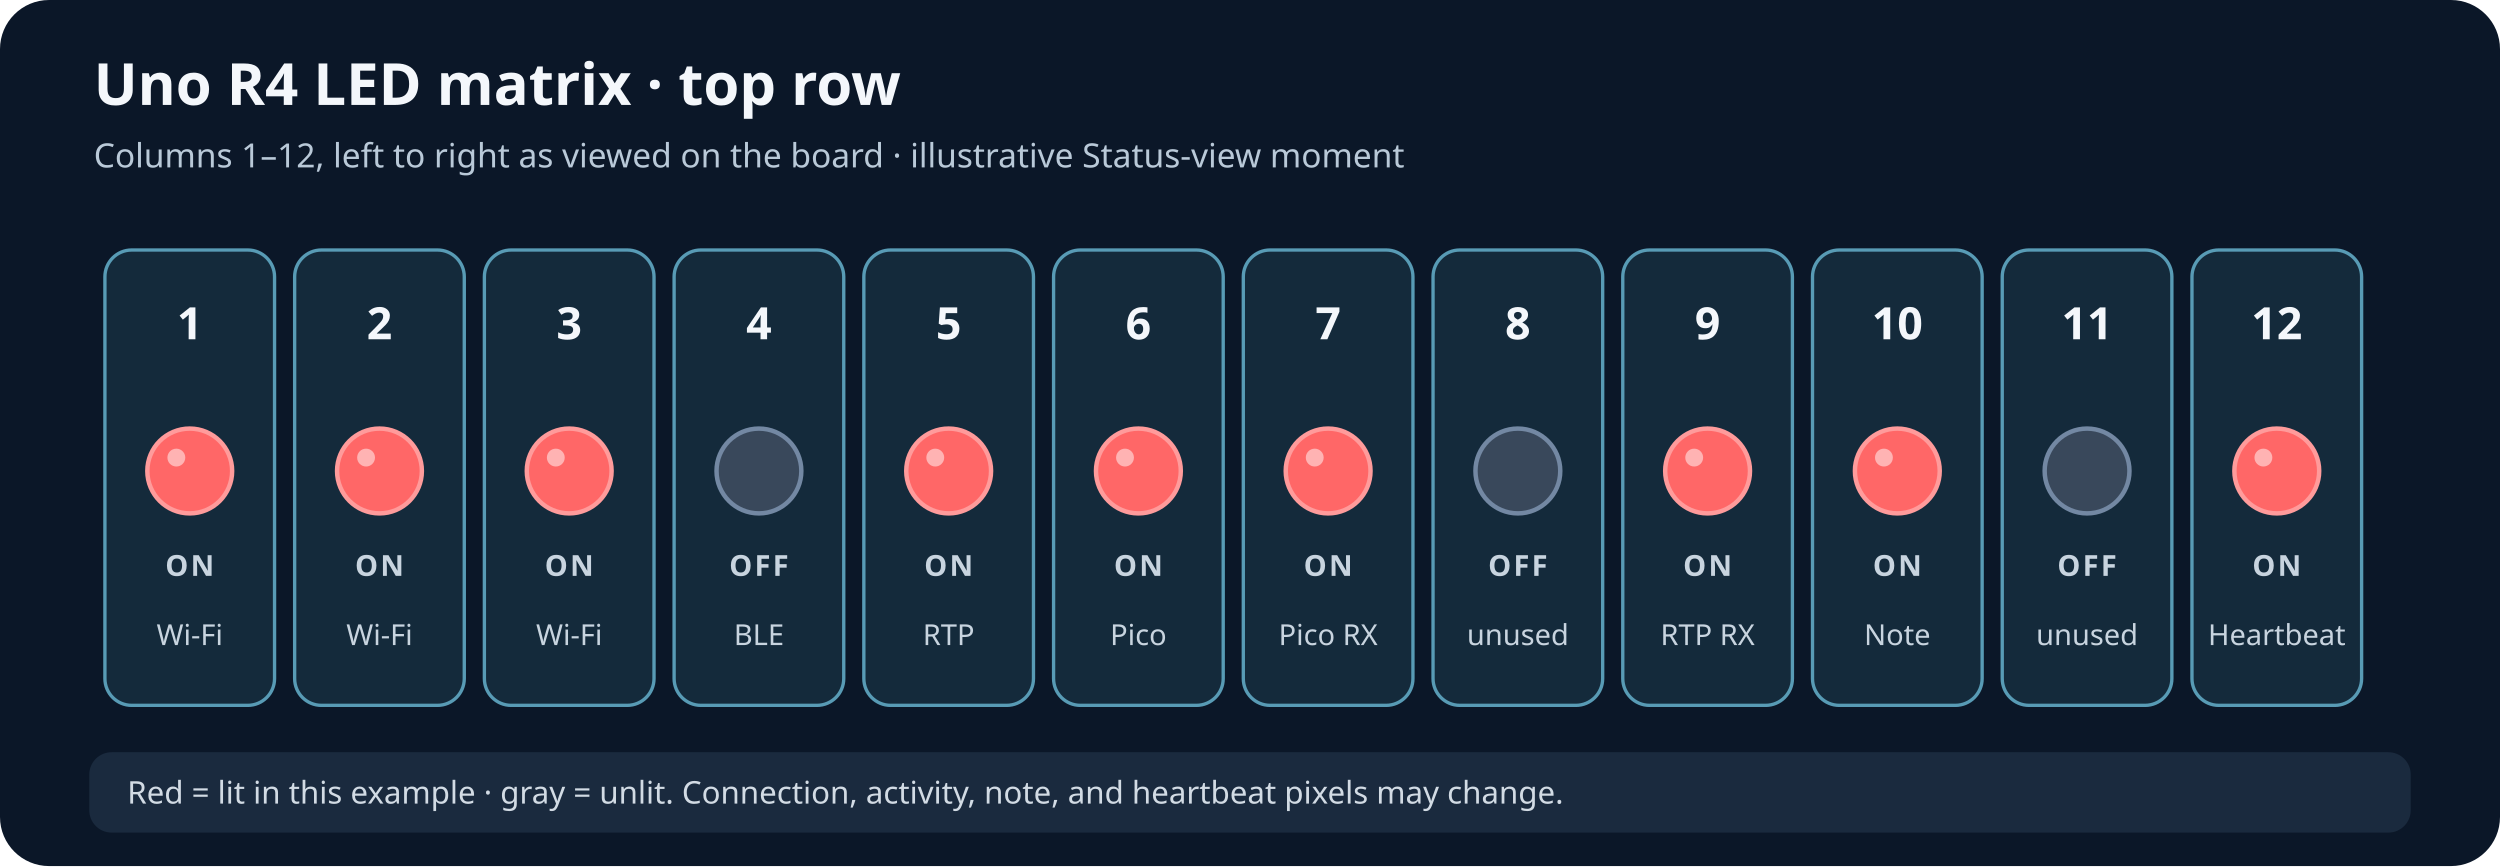
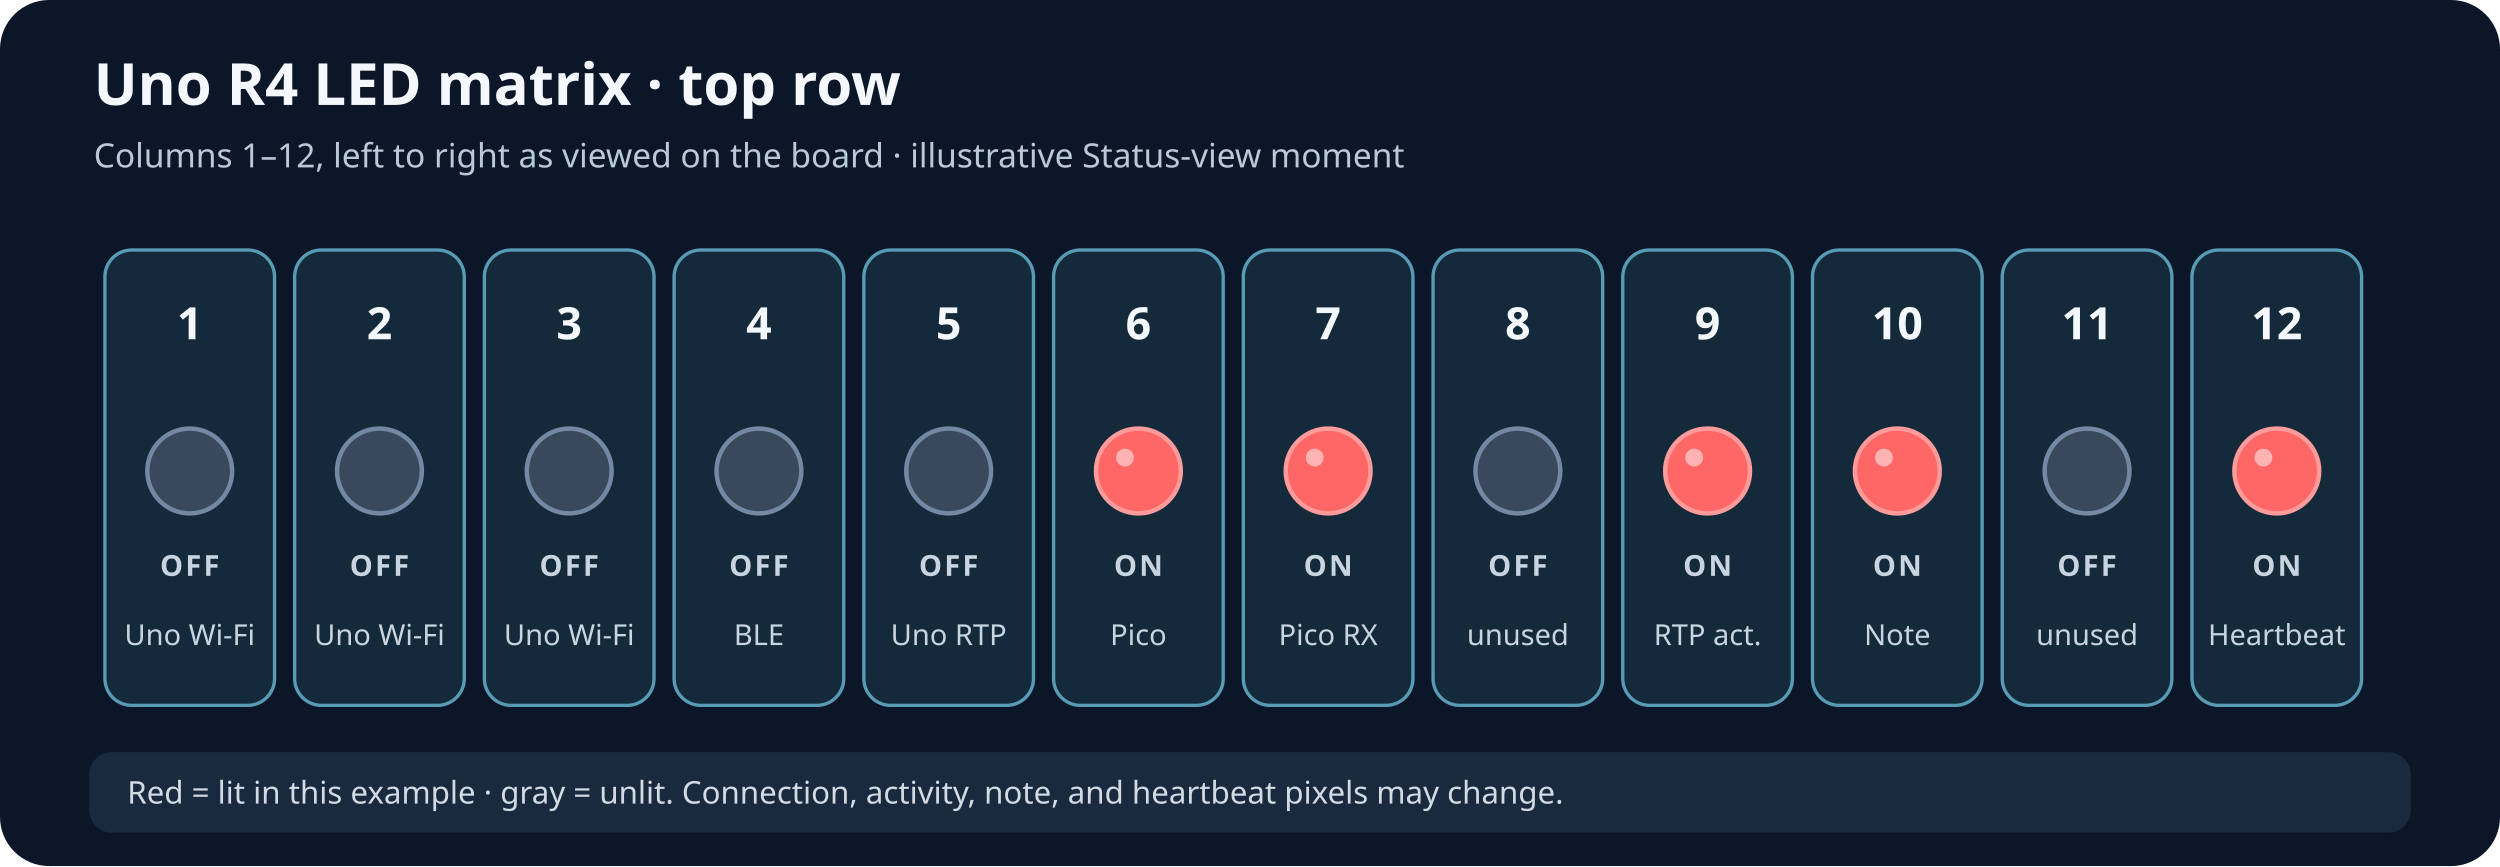
<svg xmlns="http://www.w3.org/2000/svg" width="1120" height="388" viewBox="0 0 1120 388" role="img" aria-labelledby="title desc">
  <style>.head{font:700 26px system-ui,sans-serif;fill:#f4f7fb}.sub{font:15px system-ui,sans-serif;fill:#b9c9d8}.number{font:700 20px system-ui,sans-serif;fill:#f4f7fb}.state{font:700 13px system-ui,sans-serif;fill:#c8d4df;letter-spacing:1px}.label{font:13px system-ui,sans-serif;fill:#c8d4df}.foot{font:14px system-ui,sans-serif;fill:#d2dbe4}</style>
  <rect width="1120" height="388" rx="22" fill="#0b1728" />
  <text x="42" y="47" class="head">Uno R4 LED matrix · top row</text>
  <text x="42" y="75" class="sub">Columns 1–12, left to right as viewed on the board · illustrative Status-view moment</text>
  <g transform="translate(47,0)">
    <rect x="0" y="112" width="76" height="204" rx="12" fill="#142a3b" stroke="#589bb5" stroke-width="1.5" />
    <text x="38" y="152" text-anchor="middle" class="number">1</text>
-     <circle cx="38" cy="211" r="19" fill="#ff6767" stroke="#ff9b9b" stroke-width="2" />
-     <circle cx="32" cy="205" r="4" fill="#ffd0d0" opacity=".72" />
-     <text x="38" y="258" text-anchor="middle" class="state">ON</text>
-     <text x="38" y="289" text-anchor="middle" class="label">Wi-Fi</text>
+     <circle cx="38" cy="211" r="19" fill="#39485b" stroke="#7388a3" stroke-width="2" />
+     <text x="38" y="258" text-anchor="middle" class="state">OFF</text>
+     <text x="38" y="289" text-anchor="middle" class="label">Uno Wi-Fi</text>
  </g>
  <g transform="translate(132,0)">
    <rect x="0" y="112" width="76" height="204" rx="12" fill="#142a3b" stroke="#589bb5" stroke-width="1.5" />
    <text x="38" y="152" text-anchor="middle" class="number">2</text>
-     <circle cx="38" cy="211" r="19" fill="#ff6767" stroke="#ff9b9b" stroke-width="2" />
-     <circle cx="32" cy="205" r="4" fill="#ffd0d0" opacity=".72" />
-     <text x="38" y="258" text-anchor="middle" class="state">ON</text>
-     <text x="38" y="289" text-anchor="middle" class="label">Wi-Fi</text>
+     <circle cx="38" cy="211" r="19" fill="#39485b" stroke="#7388a3" stroke-width="2" />
+     <text x="38" y="258" text-anchor="middle" class="state">OFF</text>
+     <text x="38" y="289" text-anchor="middle" class="label">Uno Wi-Fi</text>
  </g>
  <g transform="translate(217,0)">
    <rect x="0" y="112" width="76" height="204" rx="12" fill="#142a3b" stroke="#589bb5" stroke-width="1.5" />
    <text x="38" y="152" text-anchor="middle" class="number">3</text>
-     <circle cx="38" cy="211" r="19" fill="#ff6767" stroke="#ff9b9b" stroke-width="2" />
-     <circle cx="32" cy="205" r="4" fill="#ffd0d0" opacity=".72" />
-     <text x="38" y="258" text-anchor="middle" class="state">ON</text>
-     <text x="38" y="289" text-anchor="middle" class="label">Wi-Fi</text>
+     <circle cx="38" cy="211" r="19" fill="#39485b" stroke="#7388a3" stroke-width="2" />
+     <text x="38" y="258" text-anchor="middle" class="state">OFF</text>
+     <text x="38" y="289" text-anchor="middle" class="label">Uno Wi-Fi</text>
  </g>
  <g transform="translate(302,0)">
    <rect x="0" y="112" width="76" height="204" rx="12" fill="#142a3b" stroke="#589bb5" stroke-width="1.5" />
    <text x="38" y="152" text-anchor="middle" class="number">4</text>
    <circle cx="38" cy="211" r="19" fill="#39485b" stroke="#7388a3" stroke-width="2" />
    <text x="38" y="258" text-anchor="middle" class="state">OFF</text>
    <text x="38" y="289" text-anchor="middle" class="label">BLE</text>
  </g>
  <g transform="translate(387,0)">
    <rect x="0" y="112" width="76" height="204" rx="12" fill="#142a3b" stroke="#589bb5" stroke-width="1.5" />
    <text x="38" y="152" text-anchor="middle" class="number">5</text>
-     <circle cx="38" cy="211" r="19" fill="#ff6767" stroke="#ff9b9b" stroke-width="2" />
-     <circle cx="32" cy="205" r="4" fill="#ffd0d0" opacity=".72" />
-     <text x="38" y="258" text-anchor="middle" class="state">ON</text>
-     <text x="38" y="289" text-anchor="middle" class="label">RTP</text>
+     <circle cx="38" cy="211" r="19" fill="#39485b" stroke="#7388a3" stroke-width="2" />
+     <text x="38" y="258" text-anchor="middle" class="state">OFF</text>
+     <text x="38" y="289" text-anchor="middle" class="label">Uno RTP</text>
  </g>
  <g transform="translate(472,0)">
    <rect x="0" y="112" width="76" height="204" rx="12" fill="#142a3b" stroke="#589bb5" stroke-width="1.5" />
    <text x="38" y="152" text-anchor="middle" class="number">6</text>
    <circle cx="38" cy="211" r="19" fill="#ff6767" stroke="#ff9b9b" stroke-width="2" />
    <circle cx="32" cy="205" r="4" fill="#ffd0d0" opacity=".72" />
    <text x="38" y="258" text-anchor="middle" class="state">ON</text>
    <text x="38" y="289" text-anchor="middle" class="label">Pico</text>
  </g>
  <g transform="translate(557,0)">
    <rect x="0" y="112" width="76" height="204" rx="12" fill="#142a3b" stroke="#589bb5" stroke-width="1.5" />
    <text x="38" y="152" text-anchor="middle" class="number">7</text>
    <circle cx="38" cy="211" r="19" fill="#ff6767" stroke="#ff9b9b" stroke-width="2" />
    <circle cx="32" cy="205" r="4" fill="#ffd0d0" opacity=".72" />
    <text x="38" y="258" text-anchor="middle" class="state">ON</text>
    <text x="38" y="289" text-anchor="middle" class="label">Pico RX</text>
  </g>
  <g transform="translate(642,0)">
    <rect x="0" y="112" width="76" height="204" rx="12" fill="#142a3b" stroke="#589bb5" stroke-width="1.5" />
    <text x="38" y="152" text-anchor="middle" class="number">8</text>
    <circle cx="38" cy="211" r="19" fill="#39485b" stroke="#7388a3" stroke-width="2" />
    <text x="38" y="258" text-anchor="middle" class="state">OFF</text>
    <text x="38" y="289" text-anchor="middle" class="label">unused</text>
  </g>
  <g transform="translate(727,0)">
    <rect x="0" y="112" width="76" height="204" rx="12" fill="#142a3b" stroke="#589bb5" stroke-width="1.5" />
    <text x="38" y="152" text-anchor="middle" class="number">9</text>
    <circle cx="38" cy="211" r="19" fill="#ff6767" stroke="#ff9b9b" stroke-width="2" />
    <circle cx="32" cy="205" r="4" fill="#ffd0d0" opacity=".72" />
    <text x="38" y="258" text-anchor="middle" class="state">ON</text>
-     <text x="38" y="289" text-anchor="middle" class="label">RTP RX</text>
+     <text x="38" y="289" text-anchor="middle" class="label">RTP act.</text>
  </g>
  <g transform="translate(812,0)">
    <rect x="0" y="112" width="76" height="204" rx="12" fill="#142a3b" stroke="#589bb5" stroke-width="1.5" />
    <text x="38" y="152" text-anchor="middle" class="number">10</text>
    <circle cx="38" cy="211" r="19" fill="#ff6767" stroke="#ff9b9b" stroke-width="2" />
    <circle cx="32" cy="205" r="4" fill="#ffd0d0" opacity=".72" />
    <text x="38" y="258" text-anchor="middle" class="state">ON</text>
    <text x="38" y="289" text-anchor="middle" class="label">Note</text>
  </g>
  <g transform="translate(897,0)">
    <rect x="0" y="112" width="76" height="204" rx="12" fill="#142a3b" stroke="#589bb5" stroke-width="1.5" />
    <text x="38" y="152" text-anchor="middle" class="number">11</text>
    <circle cx="38" cy="211" r="19" fill="#39485b" stroke="#7388a3" stroke-width="2" />
    <text x="38" y="258" text-anchor="middle" class="state">OFF</text>
    <text x="38" y="289" text-anchor="middle" class="label">unused</text>
  </g>
  <g transform="translate(982,0)">
    <rect x="0" y="112" width="76" height="204" rx="12" fill="#142a3b" stroke="#589bb5" stroke-width="1.5" />
    <text x="38" y="152" text-anchor="middle" class="number">12</text>
    <circle cx="38" cy="211" r="19" fill="#ff6767" stroke="#ff9b9b" stroke-width="2" />
    <circle cx="32" cy="205" r="4" fill="#ffd0d0" opacity=".72" />
    <text x="38" y="258" text-anchor="middle" class="state">ON</text>
    <text x="38" y="289" text-anchor="middle" class="label">Heartbeat</text>
  </g>
  <rect x="40" y="337" width="1040" height="36" rx="10" fill="#1a2a3e" />
  <text x="57" y="360" class="foot">Red = lit in this example · gray = unlit. Connection, activity, note, and heartbeat pixels may change.</text>
</svg>
